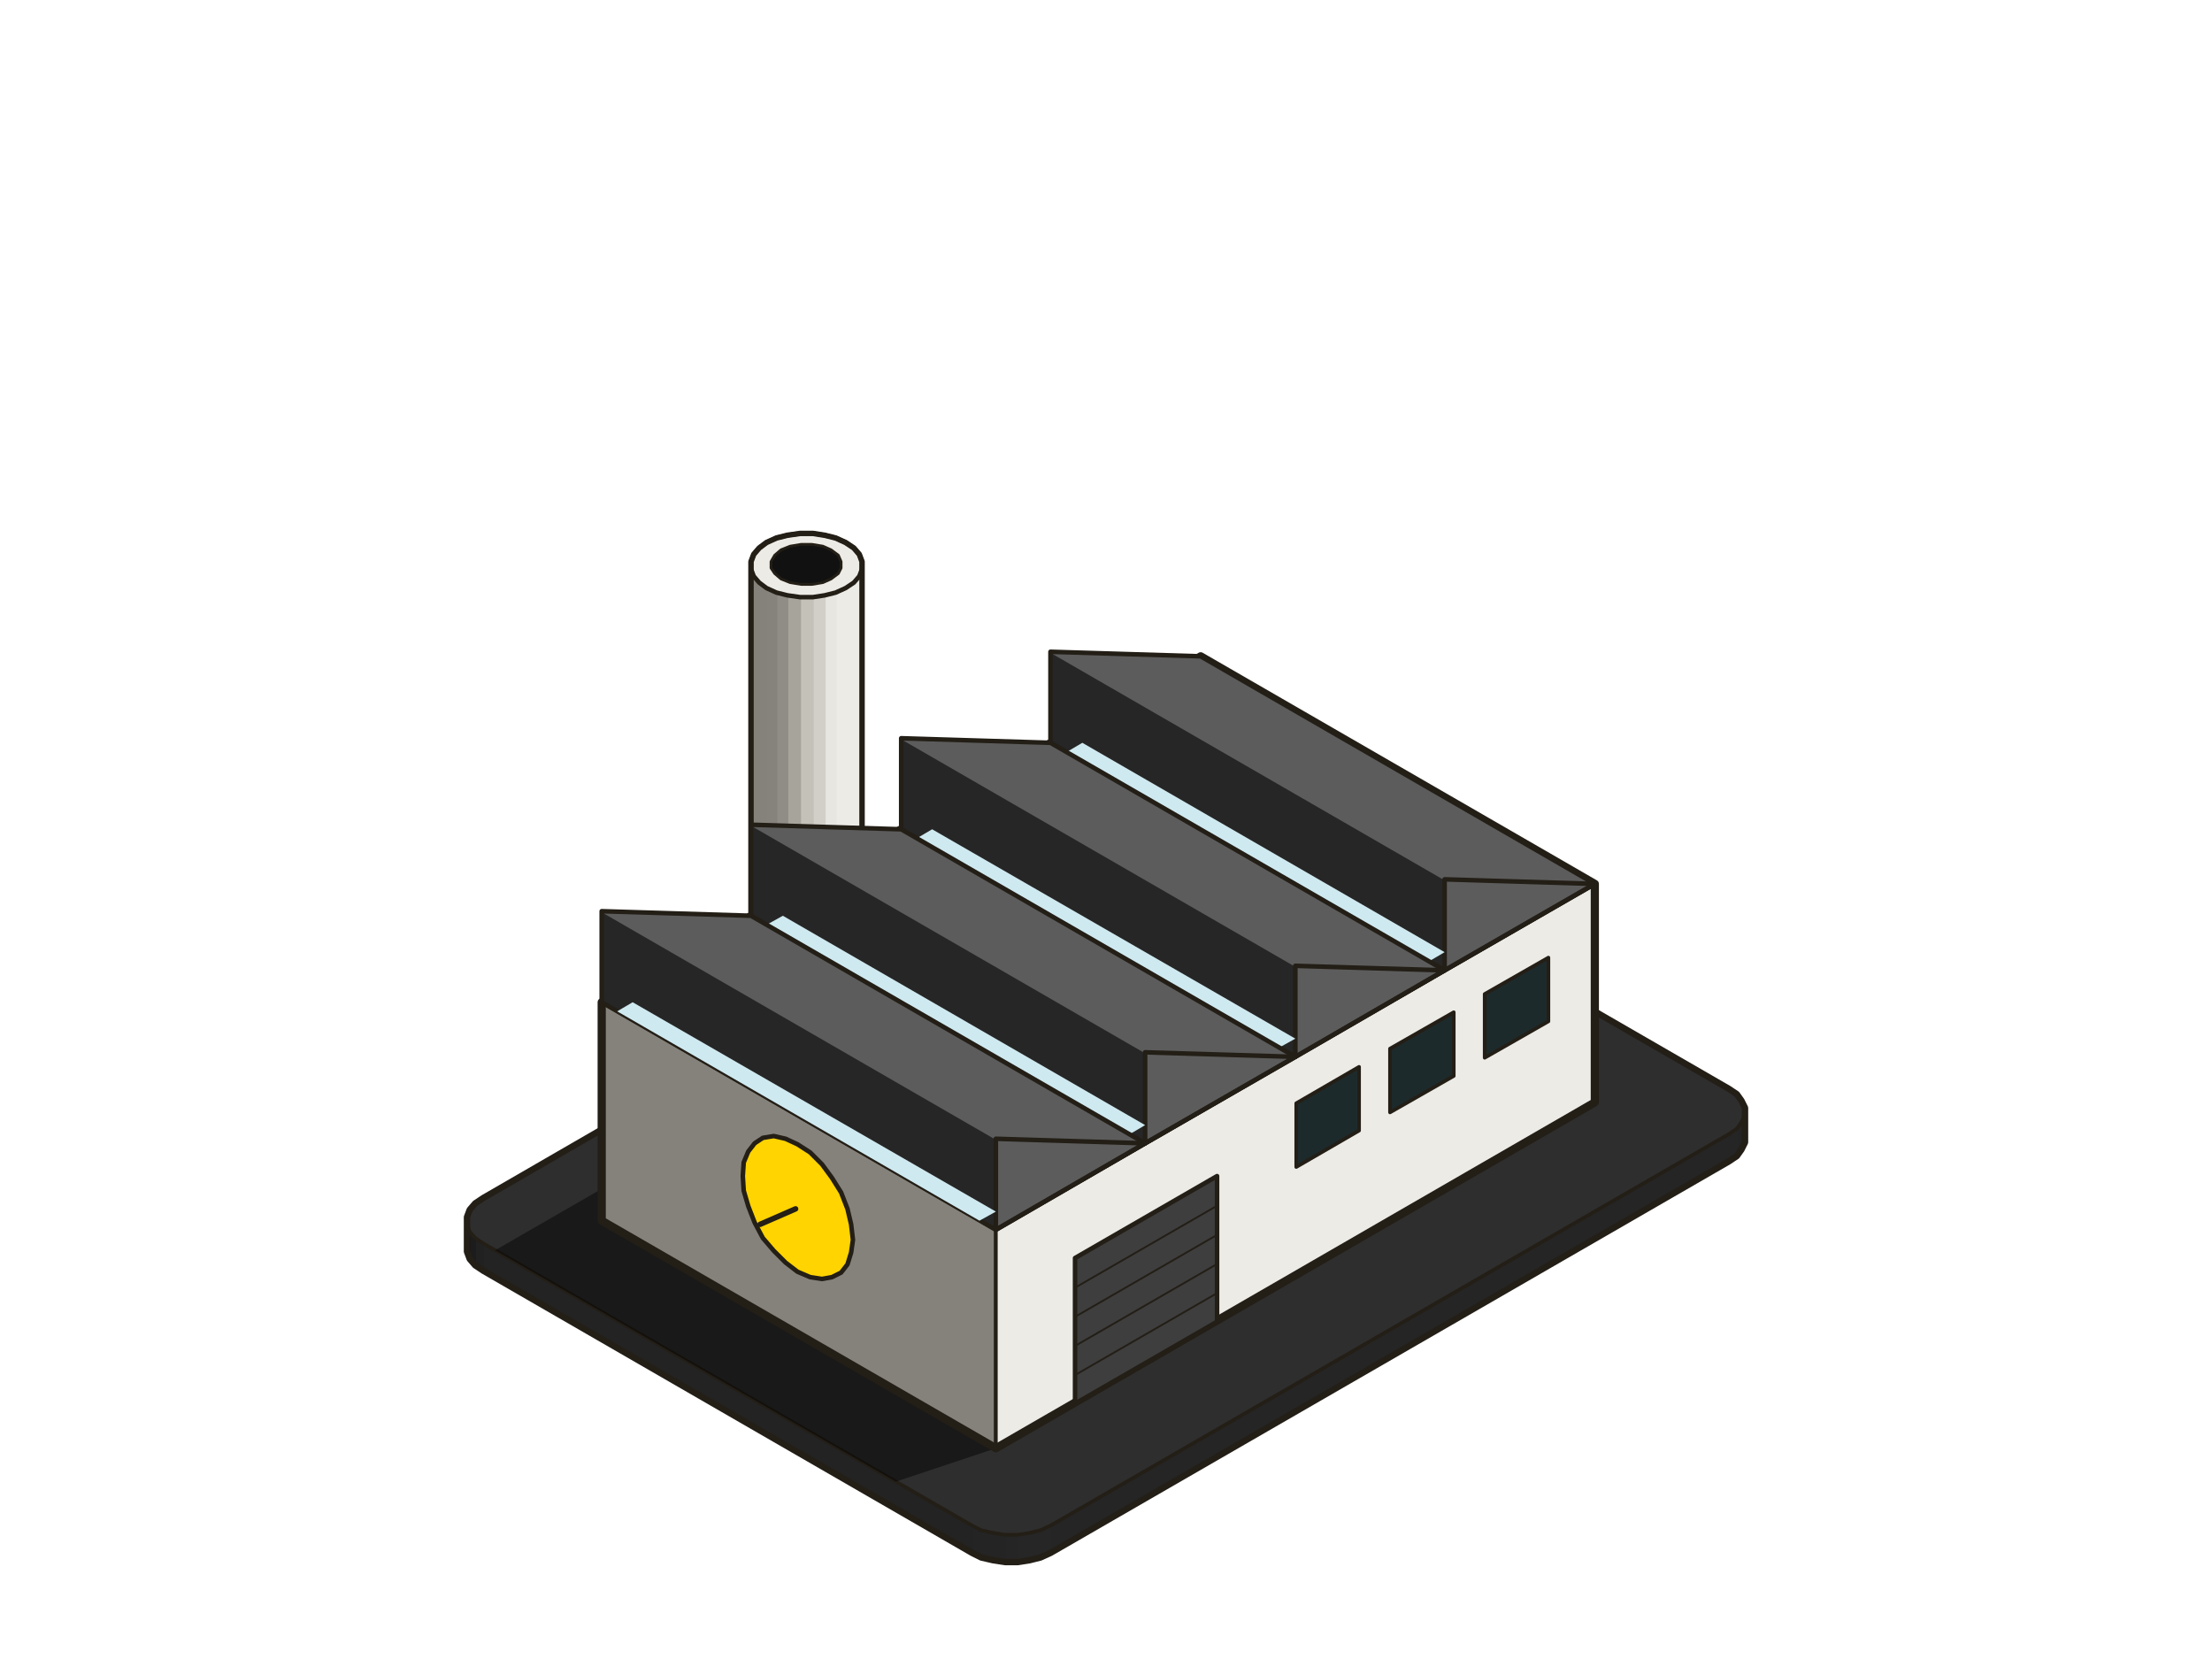
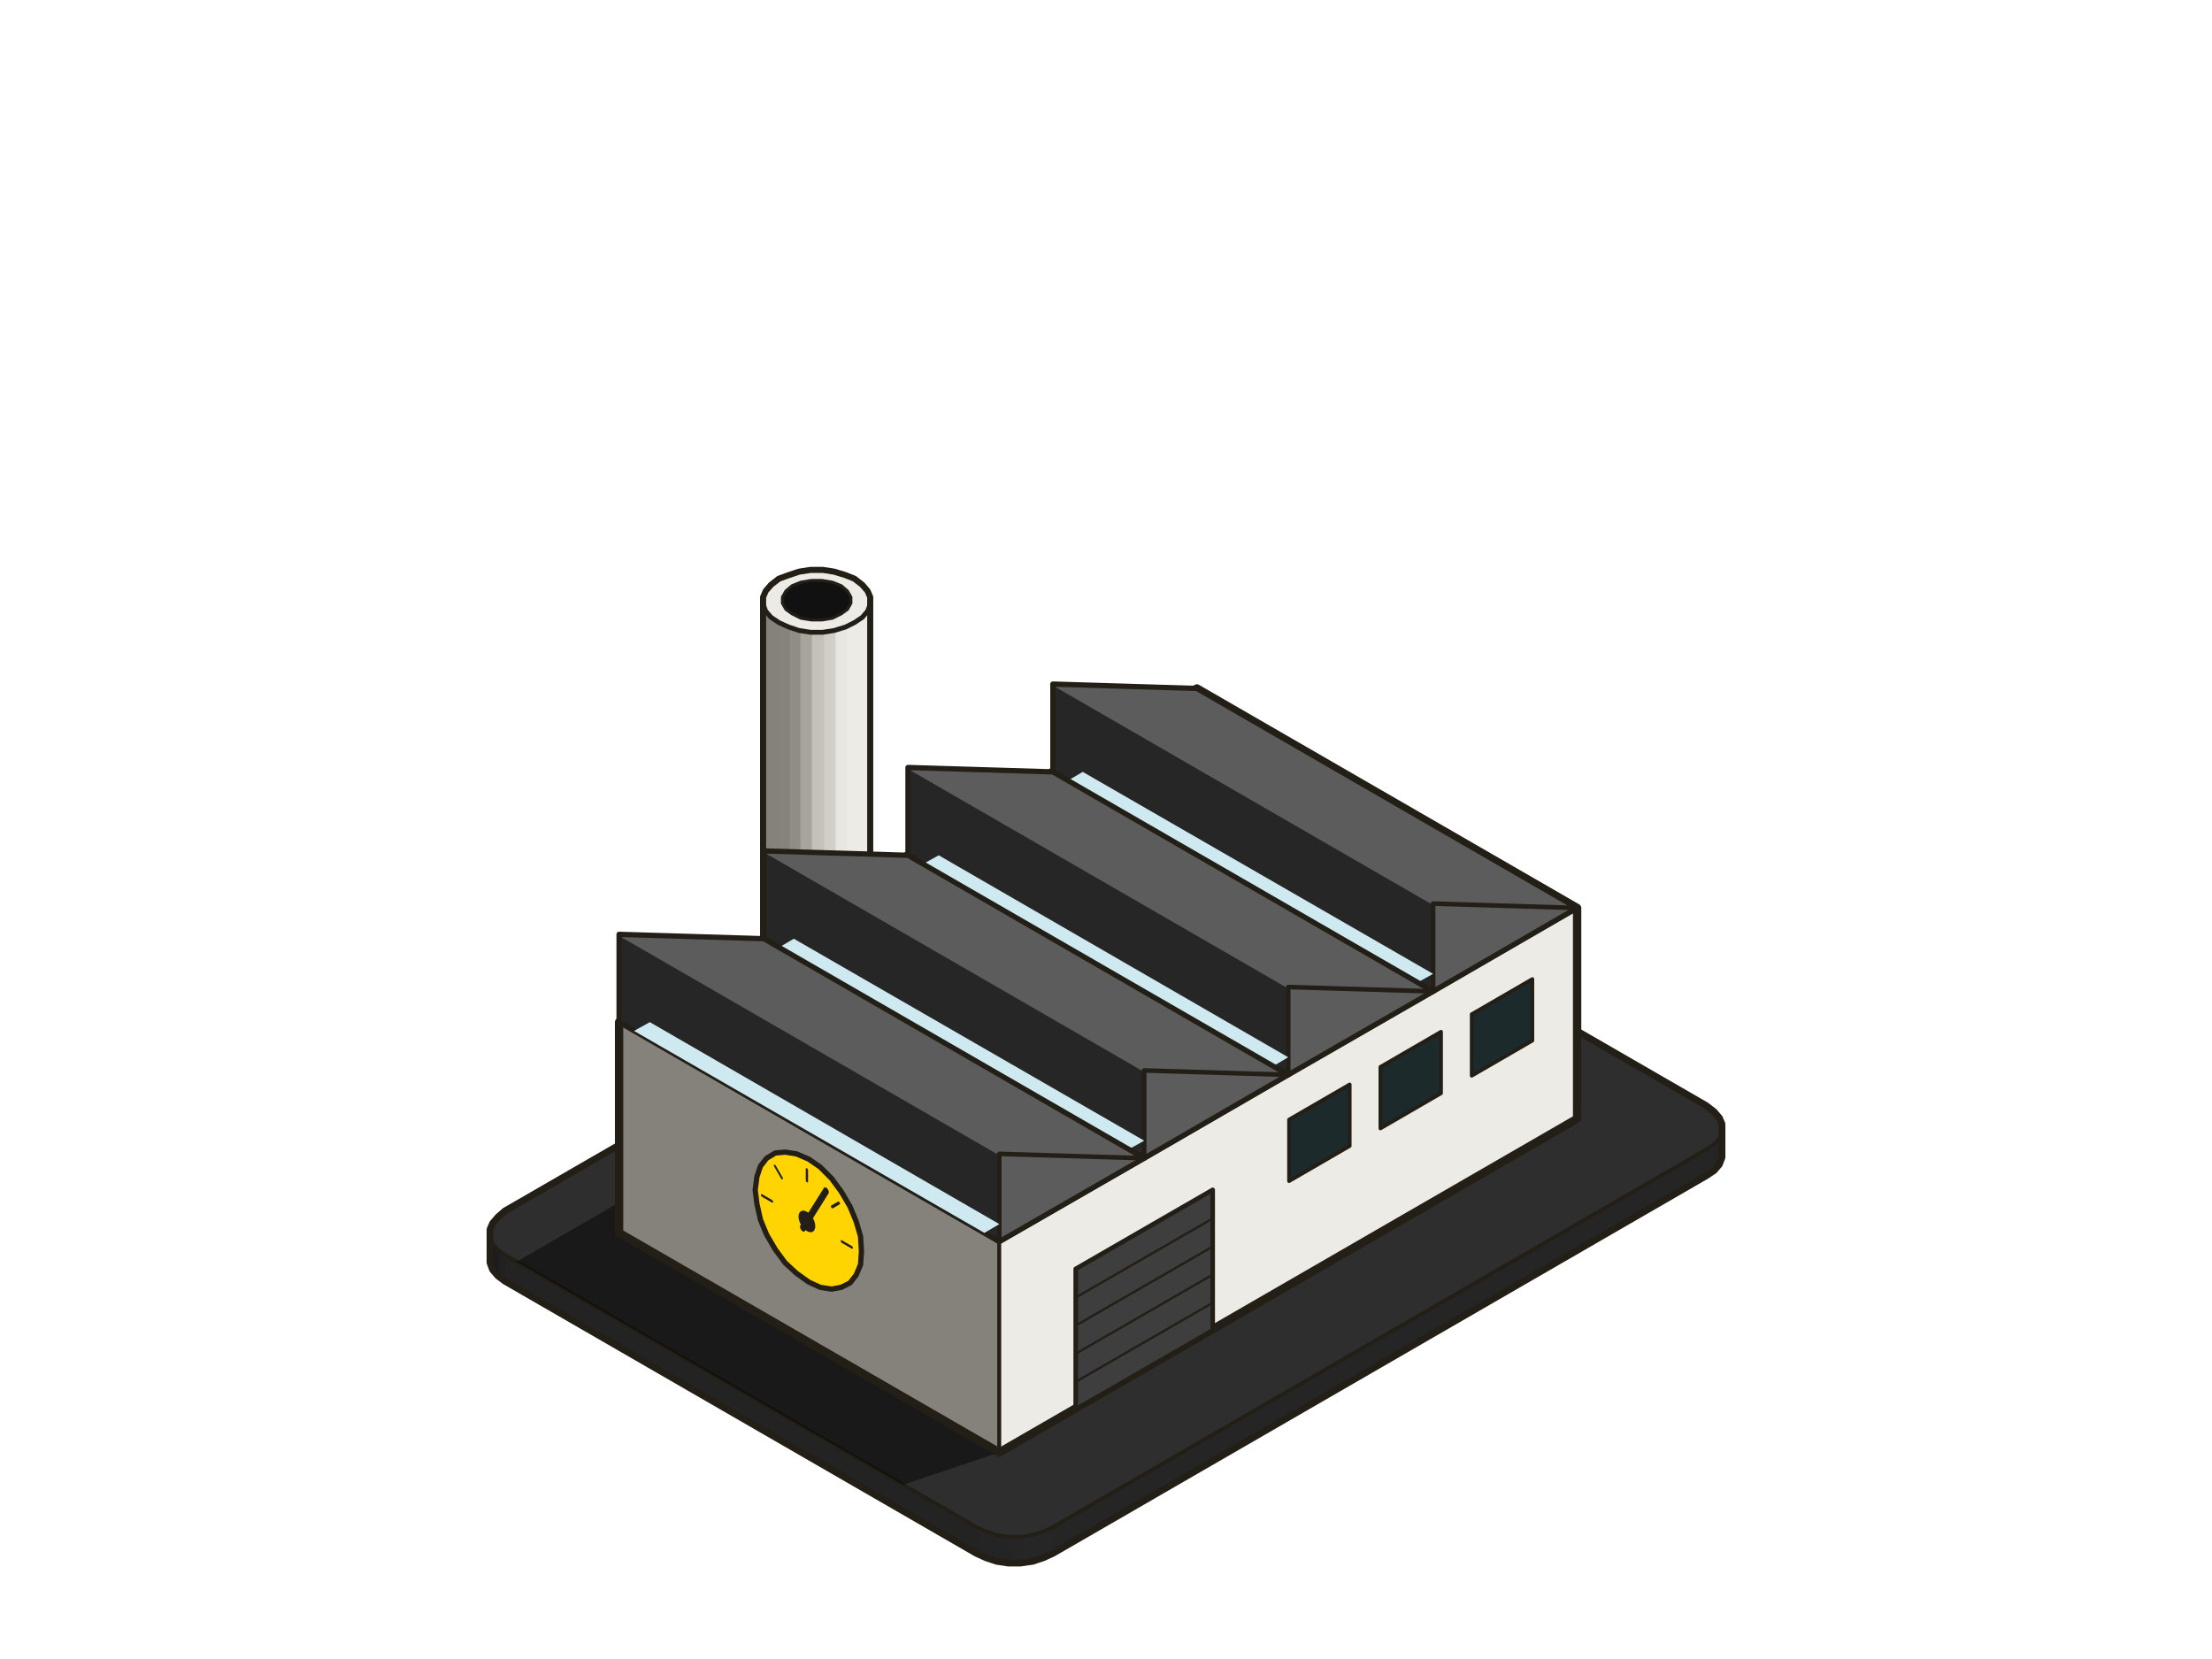
- <svg xmlns="http://www.w3.org/2000/svg" viewBox="0 0 243.0 182.2">
-   <path d="M191.7 125.5L191.3 126.3L191.3 123.3L191.7 122.5Z" fill="#242424" stroke="#242424" stroke-width="0.2" stroke-linejoin="round" />
-   <path d="M191.3 126.3L190.8 127.0L190.8 124.0L191.3 123.3Z" fill="#242424" stroke="#242424" stroke-width="0.2" stroke-linejoin="round" />
-   <path d="M190.8 127.0L189.9 127.6L189.9 124.6L190.8 124.0Z" fill="#252525" stroke="#252525" stroke-width="0.2" stroke-linejoin="round" />
-   <path d="M189.9 127.6L115.4 170.6L115.4 167.6L189.9 124.6Z" fill="#252525" stroke="#252525" stroke-width="0.2" stroke-linejoin="round" />
-   <path d="M115.4 170.6L114.3 171.1L114.3 168.1L115.4 167.6Z" fill="#262626" stroke="#262626" stroke-width="0.2" stroke-linejoin="round" />
-   <path d="M114.3 171.1L113.1 171.4L113.1 168.4L114.3 168.1Z" fill="#262626" stroke="#262626" stroke-width="0.2" stroke-linejoin="round" />
-   <path d="M113.1 171.4L111.8 171.6L111.8 168.6L113.1 168.4Z" fill="#262626" stroke="#262626" stroke-width="0.2" stroke-linejoin="round" />
-   <path d="M111.8 171.6L110.4 171.6L110.4 168.6L111.8 168.6Z" fill="#252525" stroke="#252525" stroke-width="0.2" stroke-linejoin="round" />
-   <path d="M110.4 171.6L109.1 171.4L109.1 168.4L110.4 168.6Z" fill="#242424" stroke="#242424" stroke-width="0.2" stroke-linejoin="round" />
-   <path d="M109.1 171.4L107.8 171.1L107.8 168.1L109.1 168.4Z" fill="#242424" stroke="#242424" stroke-width="0.2" stroke-linejoin="round" />
-   <path d="M107.8 171.1L106.8 170.6L106.8 167.6L107.8 168.1Z" fill="#242424" stroke="#242424" stroke-width="0.2" stroke-linejoin="round" />
-   <path d="M106.8 170.6L53.1 139.6L53.1 136.6L106.8 167.6Z" fill="#232323" stroke="#232323" stroke-width="0.2" stroke-linejoin="round" />
-   <path d="M53.1 139.6L52.2 139.0L52.2 136.0L53.1 136.6Z" fill="#212121" stroke="#212121" stroke-width="0.2" stroke-linejoin="round" />
-   <path d="M52.2 139.0L51.6 138.3L51.6 135.3L52.2 136.0Z" fill="#1c1c1c" stroke="#1c1c1c" stroke-width="0.2" stroke-linejoin="round" />
-   <path d="M51.6 138.3L51.3 137.5L51.3 134.5L51.6 135.3Z" fill="#191919" stroke="#191919" stroke-width="0.2" stroke-linejoin="round" />
-   <path d="M189.9 119.6L190.8 120.2L191.3 120.9L191.7 121.7L191.7 122.5L191.3 123.3L190.8 124.0L189.9 124.6L115.4 167.6L114.3 168.1L113.1 168.4L111.8 168.6L110.4 168.6L109.1 168.4L107.8 168.1L106.8 167.6L53.1 136.6L52.2 136.0L51.6 135.3L51.3 134.5L51.3 133.7L51.6 132.9L52.2 132.2L53.1 131.6L127.5 88.6L128.6 88.1L129.9 87.8L131.2 87.6L132.6 87.6L133.9 87.8L135.1 88.1L136.2 88.6Z" fill="#2e2e2e" />
-   <path d="M189.9 119.6L190.8 120.2L191.3 120.9L191.7 121.7L191.7 122.5L191.3 123.3L190.8 124.0L189.9 124.6L115.4 167.6L114.3 168.1L113.1 168.4L111.8 168.6L110.4 168.6L109.1 168.4L107.8 168.1L106.8 167.6L53.1 136.6L52.2 136.0L51.6 135.3L51.3 134.5L51.3 133.7L51.6 132.9L52.2 132.2L53.1 131.6L127.5 88.6L128.6 88.1L129.9 87.8L131.2 87.6L132.6 87.6L133.9 87.8L135.1 88.1L136.2 88.6Z" fill="none" stroke="#231e16" stroke-width="0.4" stroke-linejoin="round" stroke-linecap="round" />
-   <path d="M51.3 133.7L51.6 132.9L52.2 132.2L53.1 131.6L127.5 88.6L128.6 88.1L129.9 87.8L131.2 87.6L132.6 87.6L133.9 87.8L135.1 88.1L136.2 88.6L189.9 119.6L190.8 120.2L191.3 120.9L191.7 121.7L191.7 125.5L191.3 126.3L190.8 127.0L189.9 127.6L115.4 170.6L114.3 171.1L113.1 171.4L111.8 171.6L110.4 171.6L109.1 171.4L107.8 171.1L106.8 170.6L53.1 139.6L52.2 139.0L51.6 138.3L51.3 137.5Z" fill="none" stroke="#231e16" stroke-width="0.7" stroke-linejoin="round" stroke-linecap="round" />
+ <svg xmlns="http://www.w3.org/2000/svg" viewBox="0 0 251.9 188.9">
+   <path d="M196.1 131.8L195.8 132.6L195.8 129.6L196.1 128.8Z" fill="#242424" stroke="#242424" stroke-width="0.30" stroke-linejoin="round" />
+   <path d="M195.8 132.6L195.2 133.3L195.2 130.3L195.8 129.6Z" fill="#242424" stroke="#242424" stroke-width="0.30" stroke-linejoin="round" />
+   <path d="M195.2 133.3L194.3 133.9L194.3 130.9L195.2 130.3Z" fill="#252525" stroke="#252525" stroke-width="0.30" stroke-linejoin="round" />
+   <path d="M194.3 133.9L119.9 176.9L119.9 173.9L194.3 130.9Z" fill="#252525" stroke="#252525" stroke-width="0.30" stroke-linejoin="round" />
+   <path d="M119.9 176.9L118.8 177.4L118.8 174.4L119.9 173.9Z" fill="#262626" stroke="#262626" stroke-width="0.30" stroke-linejoin="round" />
+   <path d="M118.8 177.4L117.6 177.8L117.6 174.8L118.8 174.4Z" fill="#262626" stroke="#262626" stroke-width="0.30" stroke-linejoin="round" />
+   <path d="M117.6 177.8L116.2 178.0L116.2 175.0L117.6 174.8Z" fill="#262626" stroke="#262626" stroke-width="0.30" stroke-linejoin="round" />
+   <path d="M116.2 178.0L114.8 178.0L114.8 175.0L116.2 175.0Z" fill="#252525" stroke="#252525" stroke-width="0.30" stroke-linejoin="round" />
+   <path d="M114.8 178.0L113.5 177.8L113.5 174.8L114.8 175.0Z" fill="#242424" stroke="#242424" stroke-width="0.30" stroke-linejoin="round" />
+   <path d="M113.5 177.8L112.3 177.4L112.3 174.4L113.5 174.8Z" fill="#242424" stroke="#242424" stroke-width="0.30" stroke-linejoin="round" />
+   <path d="M112.3 177.4L111.2 176.9L111.2 173.9L112.3 174.4Z" fill="#242424" stroke="#242424" stroke-width="0.30" stroke-linejoin="round" />
+   <path d="M111.2 176.9L57.5 145.9L57.5 142.9L111.2 173.9Z" fill="#232323" stroke="#232323" stroke-width="0.30" stroke-linejoin="round" />
+   <path d="M57.5 145.9L56.7 145.3L56.7 142.3L57.5 142.9Z" fill="#212121" stroke="#212121" stroke-width="0.30" stroke-linejoin="round" />
+   <path d="M56.7 145.3L56.1 144.6L56.1 141.6L56.7 142.3Z" fill="#1c1c1c" stroke="#1c1c1c" stroke-width="0.30" stroke-linejoin="round" />
+   <path d="M56.1 144.6L55.8 143.8L55.8 140.8L56.1 141.6Z" fill="#191919" stroke="#191919" stroke-width="0.30" stroke-linejoin="round" />
+   <path d="M194.3 125.9L195.2 126.6L195.8 127.3L196.1 128.0L196.1 128.8L195.8 129.6L195.2 130.3L194.3 130.9L119.9 173.9L118.8 174.4L117.6 174.8L116.2 175.0L114.8 175.0L113.5 174.8L112.3 174.4L111.2 173.9L57.5 142.9L56.7 142.3L56.1 141.6L55.8 140.8L55.8 140.0L56.1 139.3L56.7 138.6L57.5 137.9L132.0 94.9L133.1 94.5L134.3 94.1L135.6 93.9L137.0 93.9L138.3 94.1L139.6 94.5L140.6 94.9Z" fill="#2e2e2e" />
+   <path d="M194.3 125.9L195.2 126.6L195.8 127.3L196.1 128.0L196.1 128.8L195.8 129.6L195.2 130.3L194.3 130.9L119.9 173.9L118.8 174.4L117.6 174.8L116.2 175.0L114.8 175.0L113.5 174.8L112.3 174.4L111.2 173.9L57.5 142.9L56.7 142.3L56.1 141.6L55.8 140.8L55.8 140.0L56.1 139.3L56.7 138.6L57.5 137.9L132.0 94.9L133.1 94.5L134.3 94.1L135.6 93.9L137.0 93.9L138.3 94.1L139.6 94.5L140.6 94.9Z" fill="none" stroke="#231e16" stroke-width="0.43" stroke-linejoin="round" stroke-linecap="round" />
+   <path d="M55.8 140.0L56.1 139.3L56.7 138.6L57.5 137.9L132.0 94.9L133.1 94.5L134.3 94.1L135.6 93.9L137.0 93.9L138.3 94.1L139.6 94.5L140.6 94.9L194.3 125.9L195.2 126.6L195.8 127.3L196.1 128.0L196.1 131.8L195.8 132.6L195.2 133.3L194.3 133.9L119.9 176.9L118.8 177.4L117.6 177.8L116.2 178.0L114.8 178.0L113.5 177.8L112.3 177.4L111.2 176.9L57.5 145.9L56.7 145.3L56.1 144.6L55.8 143.8Z" fill="none" stroke="#231e16" stroke-width="0.77" stroke-linejoin="round" stroke-linecap="round" />
  <clipPath id="growth1">
-     <path d="M189.9 119.6L190.8 120.2L191.3 120.9L191.7 121.7L191.7 122.5L191.3 123.3L190.8 124.0L189.9 124.6L115.4 167.6L114.3 168.1L113.1 168.4L111.8 168.6L110.4 168.6L109.1 168.4L107.8 168.1L106.8 167.6L53.1 136.6L52.2 136.0L51.6 135.3L51.3 134.5L51.3 133.7L51.6 132.9L52.2 132.2L53.1 131.6L127.5 88.6L128.6 88.1L129.9 87.8L131.2 87.6L132.6 87.6L133.9 87.8L135.1 88.1L136.2 88.6Z" />
+     <path d="M194.3 125.9L195.2 126.6L195.8 127.3L196.1 128.0L196.1 128.8L195.8 129.6L195.2 130.3L194.3 130.9L119.9 173.9L118.8 174.4L117.6 174.8L116.2 175.0L114.8 175.0L113.5 174.8L112.3 174.4L111.2 173.9L57.5 142.9L56.7 142.3L56.1 141.6L55.8 140.8L55.8 140.0L56.1 139.3L56.7 138.6L57.5 137.9L132.0 94.9L133.1 94.5L134.3 94.1L135.6 93.9L137.0 93.9L138.3 94.1L139.6 94.5L140.6 94.9Z" />
  </clipPath>
  <g clip-path="url(#growth1)">
-     <path d="M46.5 143.2L51.7 138.9L117.6 100.9L131.9 96.1L175.2 121.1L109.4 159.1L95.0 163.9L55.2 148.2Z" fill="#000000" fill-opacity=".45" />
+     <path d="M50.9 149.6L56.2 145.2L122.0 107.2L136.3 102.4L179.6 127.4L113.8 165.4L99.5 170.2L59.6 154.6Z" fill="#000000" fill-opacity=".45" />
  </g>
-   <path d="M92.9 114.6L91.8 115.1L91.8 65.1L92.9 64.6Z" fill="#ecebe6" stroke="#ecebe6" stroke-width="0.2" stroke-linejoin="round" />
-   <path d="M91.8 115.1L90.6 115.4L90.6 65.4L91.8 65.1Z" fill="#e7e6e1" stroke="#e7e6e1" stroke-width="0.2" stroke-linejoin="round" />
-   <path d="M90.6 115.4L89.3 115.6L89.3 65.6L90.6 65.4Z" fill="#d1cfc8" stroke="#d1cfc8" stroke-width="0.2" stroke-linejoin="round" />
-   <path d="M89.3 115.6L87.9 115.6L87.9 65.6L89.3 65.6Z" fill="#c4c1b9" stroke="#c4c1b9" stroke-width="0.2" stroke-linejoin="round" />
-   <path d="M87.9 115.6L86.5 115.4L86.5 65.4L87.9 65.6Z" fill="#a7a49c" stroke="#a7a49c" stroke-width="0.2" stroke-linejoin="round" />
-   <path d="M86.5 115.4L85.3 115.1L85.3 65.1L86.5 65.4Z" fill="#908d86" stroke="#908d86" stroke-width="0.2" stroke-linejoin="round" />
-   <path d="M85.3 115.1L84.2 114.6L84.2 64.6L85.3 65.1Z" fill="#86837c" stroke="#86837c" stroke-width="0.2" stroke-linejoin="round" />
-   <path d="M84.2 114.6L83.4 114.0L83.4 64.0L84.2 64.6Z" fill="#85827b" stroke="#85827b" stroke-width="0.2" stroke-linejoin="round" />
-   <path d="M83.4 114.0L82.8 113.3L82.8 63.3L83.4 64.0Z" fill="#85827b" stroke="#85827b" stroke-width="0.2" stroke-linejoin="round" />
-   <path d="M82.8 113.3L82.5 112.5L82.5 62.5L82.8 63.3Z" fill="#85827b" stroke="#85827b" stroke-width="0.2" stroke-linejoin="round" />
-   <path d="M94.7 112.5L94.4 113.3L94.4 63.3L94.7 62.5Z" fill="#ecebe6" stroke="#ecebe6" stroke-width="0.2" stroke-linejoin="round" />
-   <path d="M94.4 113.3L93.8 114.0L93.8 64.0L94.4 63.3Z" fill="#ecebe6" stroke="#ecebe6" stroke-width="0.2" stroke-linejoin="round" />
-   <path d="M93.8 114.0L92.9 114.6L92.9 64.6L93.8 64.0Z" fill="#ecebe6" stroke="#ecebe6" stroke-width="0.2" stroke-linejoin="round" />
-   <path d="M92.9 64.6L91.8 65.1L90.6 65.4L89.3 65.6L87.9 65.6L86.5 65.4L85.3 65.1L84.2 64.6L83.4 64.0L82.8 63.3L82.5 62.5L82.5 61.7L82.8 60.9L83.4 60.2L84.2 59.6L85.3 59.1L86.5 58.8L87.9 58.6L89.3 58.6L90.6 58.8L91.8 59.1L92.9 59.6L93.8 60.2L94.4 60.9L94.7 61.7L94.7 62.5L94.4 63.3L93.8 64.0Z" fill="#ecebe6" />
-   <path d="M82.5 61.7L82.8 60.9L83.4 60.2L84.2 59.6L85.3 59.1L86.5 58.8L87.9 58.6L89.3 58.6L90.6 58.8L91.8 59.1L92.9 59.6L93.8 60.2L94.4 60.9L94.7 61.7L94.7 111.7L94.7 112.5L94.4 113.3L93.8 114.0L92.9 114.6L91.8 115.1L90.6 115.4L89.3 115.6L87.9 115.6L86.5 115.4L85.3 115.1L84.2 114.6L83.4 114.0L82.8 113.3L82.5 112.5Z" fill="none" stroke="#231e16" stroke-width="0.6" stroke-linejoin="round" stroke-linecap="round" />
-   <path d="M92.9 64.6L91.8 65.1L90.6 65.4L89.3 65.6L87.9 65.6L86.5 65.4L85.3 65.1L84.2 64.6L83.4 64.0L82.8 63.3L82.5 62.5L82.5 61.7L82.8 60.9L83.4 60.2L84.2 59.6L85.3 59.1L86.5 58.8L87.9 58.6L89.3 58.6L90.6 58.8L91.8 59.1L92.9 59.6L93.8 60.2L94.4 60.9L94.7 61.7L94.7 62.5L94.4 63.3L93.8 64.0Z" fill="none" stroke="#231e16" stroke-width="0.5" stroke-linejoin="round" stroke-linecap="round" />
-   <path d="M91.3 63.6L90.4 64.0L89.2 64.2L88.0 64.2L86.8 64.0L85.8 63.6L85.1 63.0L84.7 62.4L84.7 61.7L85.1 61.0L85.8 60.4L86.8 60.0L88.0 59.8L89.2 59.8L90.4 60.0L91.3 60.4L92.1 61.0L92.4 61.7L92.4 62.4L92.1 63.0Z" fill="#111" />
-   <path d="M91.3 63.6L90.4 64.0L89.2 64.2L88.0 64.2L86.8 64.0L85.8 63.6L85.1 63.0L84.7 62.4L84.7 61.7L85.1 61.0L85.8 60.4L86.8 60.0L88.0 59.8L89.2 59.8L90.4 60.0L91.3 60.4L92.1 61.0L92.4 61.7L92.4 62.4L92.1 63.0Z" fill="none" stroke="#231e16" stroke-width="0.3" stroke-linejoin="round" stroke-linecap="round" />
-   <path d="M66.1 134.1L109.4 159.1L109.4 135.1L66.1 110.1Z" fill="#85827b" />
-   <path d="M66.1 134.1L109.4 159.1L109.4 135.1L66.1 110.1Z" fill="none" stroke="#231e16" stroke-width="0.4" stroke-linejoin="round" stroke-linecap="round" />
-   <path d="M175.2 121.1L109.4 159.1L109.4 135.1L175.2 97.1Z" fill="#ecebe6" />
-   <path d="M175.2 121.1L109.4 159.1L109.4 135.1L175.2 97.1Z" fill="none" stroke="#231e16" stroke-width="0.4" stroke-linejoin="round" stroke-linecap="round" />
-   <path d="M131.9 72.1L175.2 97.1L109.4 135.1L66.1 110.1Z" fill="#ecebe6" />
-   <path d="M131.9 72.1L175.2 97.1L109.4 135.1L66.1 110.1Z" fill="none" stroke="#231e16" stroke-width="0.4" stroke-linejoin="round" stroke-linecap="round" />
-   <path d="M66.1 110.1L131.9 72.1L175.2 97.1L175.2 121.1L109.4 159.1L66.1 134.1Z" fill="none" stroke="#231e16" stroke-width="0.9" stroke-linejoin="round" stroke-linecap="round" />
-   <path d="M115.4 81.6L115.4 71.6L158.7 96.6L158.7 106.6Z" fill="#262626" stroke="#262626" stroke-width="0.2" stroke-linejoin="round" />
-   <path d="M115.4 71.6L131.9 72.1L175.2 97.1L158.7 96.6Z" fill="#5c5c5c" stroke="#5c5c5c" stroke-width="0.2" stroke-linejoin="round" />
-   <path d="M175.2 97.1L158.7 106.6L158.7 96.6Z" fill="#5c5c5c" />
-   <path d="M175.2 97.1L158.7 106.6L158.7 96.6Z" fill="none" stroke="#231e16" stroke-width="0.5" stroke-linejoin="round" stroke-linecap="round" />
-   <path d="M115.4 71.6L131.9 72.1L175.2 97.1L158.7 106.6L115.4 81.6Z" fill="none" stroke="#231e16" stroke-width="0.5" stroke-linejoin="round" stroke-linecap="round" />
-   <path d="M118.9 81.6L158.7 104.6L157.0 105.6L117.2 82.6Z" fill="#cfe9f0" />
-   <path d="M99.0 91.1L99.0 81.1L142.3 106.1L142.3 116.1Z" fill="#262626" stroke="#262626" stroke-width="0.2" stroke-linejoin="round" />
-   <path d="M99.0 81.1L115.4 81.6L158.7 106.6L142.3 106.1Z" fill="#5c5c5c" stroke="#5c5c5c" stroke-width="0.2" stroke-linejoin="round" />
-   <path d="M158.7 106.6L142.3 116.1L142.3 106.1Z" fill="#5c5c5c" />
-   <path d="M158.7 106.6L142.3 116.1L142.3 106.1Z" fill="none" stroke="#231e16" stroke-width="0.5" stroke-linejoin="round" stroke-linecap="round" />
-   <path d="M99.0 81.1L115.4 81.6L158.7 106.6L142.3 116.1L99.0 91.1Z" fill="none" stroke="#231e16" stroke-width="0.5" stroke-linejoin="round" stroke-linecap="round" />
-   <path d="M102.4 91.1L142.3 114.1L140.5 115.1L100.7 92.1Z" fill="#cfe9f0" />
-   <path d="M82.5 100.6L82.5 90.6L125.8 115.6L125.8 125.6Z" fill="#262626" stroke="#262626" stroke-width="0.2" stroke-linejoin="round" />
-   <path d="M82.5 90.6L99.0 91.1L142.3 116.1L125.8 115.6Z" fill="#5c5c5c" stroke="#5c5c5c" stroke-width="0.2" stroke-linejoin="round" />
-   <path d="M142.3 116.1L125.8 125.6L125.8 115.6Z" fill="#5c5c5c" />
-   <path d="M142.3 116.1L125.8 125.6L125.8 115.6Z" fill="none" stroke="#231e16" stroke-width="0.5" stroke-linejoin="round" stroke-linecap="round" />
-   <path d="M82.5 90.6L99.0 91.1L142.3 116.1L125.8 125.6L82.5 100.6Z" fill="none" stroke="#231e16" stroke-width="0.5" stroke-linejoin="round" stroke-linecap="round" />
-   <path d="M86.0 100.6L125.8 123.6L124.1 124.6L84.2 101.6Z" fill="#cfe9f0" />
-   <path d="M66.1 110.1L66.1 100.1L109.4 125.1L109.4 135.1Z" fill="#262626" stroke="#262626" stroke-width="0.2" stroke-linejoin="round" />
-   <path d="M66.1 100.1L82.5 100.6L125.8 125.6L109.4 125.1Z" fill="#5c5c5c" stroke="#5c5c5c" stroke-width="0.2" stroke-linejoin="round" />
-   <path d="M125.8 125.6L109.4 135.1L109.4 125.1Z" fill="#5c5c5c" />
-   <path d="M125.8 125.6L109.4 135.1L109.4 125.1Z" fill="none" stroke="#231e16" stroke-width="0.5" stroke-linejoin="round" stroke-linecap="round" />
-   <path d="M66.1 100.1L82.5 100.6L125.8 125.6L109.4 135.1L66.1 110.1Z" fill="none" stroke="#231e16" stroke-width="0.5" stroke-linejoin="round" stroke-linecap="round" />
-   <path d="M69.5 110.1L109.4 133.1L107.6 134.1L67.8 111.1Z" fill="#cfe9f0" />
-   <path d="M170.1 112.2L163.1 116.2L163.1 109.2L170.1 105.2Z" fill="#1d2a2c" />
-   <path d="M170.1 112.2L163.1 116.2L163.1 109.2L170.1 105.2Z" fill="none" stroke="#231e16" stroke-width="0.4" stroke-linejoin="round" stroke-linecap="round" />
-   <path d="M159.7 118.2L152.7 122.2L152.7 115.2L159.7 111.2Z" fill="#1d2a2c" />
-   <path d="M159.7 118.2L152.7 122.2L152.7 115.2L159.7 111.2Z" fill="none" stroke="#231e16" stroke-width="0.4" stroke-linejoin="round" stroke-linecap="round" />
-   <path d="M149.3 124.2L142.4 128.2L142.4 121.2L149.3 117.2Z" fill="#1d2a2c" />
-   <path d="M149.3 124.2L142.4 128.2L142.4 121.2L149.3 117.2Z" fill="none" stroke="#231e16" stroke-width="0.4" stroke-linejoin="round" stroke-linecap="round" />
-   <path d="M133.7 145.2L118.1 154.2L118.1 138.2L133.7 129.2Z" fill="#3e3e3e" />
-   <path d="M133.7 145.2L118.1 154.2L118.1 138.2L133.7 129.2Z" fill="none" stroke="#231e16" stroke-width="0.5" stroke-linejoin="round" stroke-linecap="round" />
-   <path d="M133.8 142.0L118.2 151.0" fill="none" stroke="#231e16" stroke-width="0.2" stroke-linecap="round" stroke-linejoin="round" />
-   <path d="M133.8 138.8L118.2 147.8" fill="none" stroke="#231e16" stroke-width="0.2" stroke-linecap="round" stroke-linejoin="round" />
-   <path d="M133.8 135.6L118.2 144.6" fill="none" stroke="#231e16" stroke-width="0.2" stroke-linecap="round" stroke-linejoin="round" />
-   <path d="M133.8 132.4L118.2 141.4" fill="none" stroke="#231e16" stroke-width="0.2" stroke-linecap="round" stroke-linejoin="round" />
-   <path d="M93.7 136.2L93.5 134.5L93.1 132.8L92.4 131.0L91.4 129.4L90.3 127.9L89.0 126.6L87.6 125.7L86.3 125.1L85.0 124.8L83.8 125.0L82.9 125.6L82.2 126.5L81.7 127.7L81.6 129.2L81.7 130.8L82.2 132.5L82.9 134.3L83.8 136.0L85.0 137.4L86.3 138.7L87.6 139.7L89.0 140.3L90.3 140.5L91.4 140.3L92.4 139.8L93.1 138.9L93.5 137.6Z" fill="#FFD400" />
-   <path d="M93.7 136.2L93.5 134.5L93.1 132.8L92.4 131.0L91.4 129.4L90.3 127.9L89.0 126.6L87.6 125.7L86.3 125.1L85.0 124.8L83.8 125.0L82.9 125.6L82.2 126.5L81.7 127.7L81.6 129.2L81.7 130.8L82.2 132.5L82.9 134.3L83.8 136.0L85.0 137.4L86.3 138.7L87.6 139.7L89.0 140.3L90.3 140.5L91.4 140.3L92.4 139.8L93.1 138.9L93.5 137.6Z" fill="none" stroke="#231e16" stroke-width="0.5" stroke-linejoin="round" stroke-linecap="round" />
-   <path d="M87.4 132.8L83.5 134.5" fill="none" stroke="#231e16" stroke-width="0.6" stroke-linecap="round" stroke-linejoin="round" />
+   <path d="M97.3 120.9L96.3 121.4L96.3 71.4L97.3 70.9Z" fill="#ecebe6" stroke="#ecebe6" stroke-width="0.30" stroke-linejoin="round" />
+   <path d="M96.3 121.4L95.0 121.8L95.0 71.8L96.3 71.4Z" fill="#e7e6e1" stroke="#e7e6e1" stroke-width="0.30" stroke-linejoin="round" />
+   <path d="M95.0 121.8L93.7 122.0L93.7 72.0L95.0 71.8Z" fill="#d1cfc8" stroke="#d1cfc8" stroke-width="0.30" stroke-linejoin="round" />
+   <path d="M93.7 122.0L92.3 122.0L92.3 72.0L93.7 72.0Z" fill="#c4c1b9" stroke="#c4c1b9" stroke-width="0.30" stroke-linejoin="round" />
+   <path d="M92.3 122.0L91.0 121.8L91.0 71.8L92.3 72.0Z" fill="#a7a49c" stroke="#a7a49c" stroke-width="0.30" stroke-linejoin="round" />
+   <path d="M91.0 121.8L89.8 121.4L89.8 71.4L91.0 71.8Z" fill="#908d86" stroke="#908d86" stroke-width="0.30" stroke-linejoin="round" />
+   <path d="M89.8 121.4L88.7 120.9L88.7 70.9L89.8 71.4Z" fill="#86837c" stroke="#86837c" stroke-width="0.30" stroke-linejoin="round" />
+   <path d="M88.7 120.9L87.8 120.3L87.8 70.3L88.7 70.9Z" fill="#85827b" stroke="#85827b" stroke-width="0.30" stroke-linejoin="round" />
+   <path d="M87.8 120.3L87.2 119.6L87.2 69.6L87.8 70.3Z" fill="#85827b" stroke="#85827b" stroke-width="0.30" stroke-linejoin="round" />
+   <path d="M87.2 119.6L86.9 118.8L86.9 68.8L87.2 69.6Z" fill="#85827b" stroke="#85827b" stroke-width="0.30" stroke-linejoin="round" />
+   <path d="M99.1 118.8L98.8 119.6L98.8 69.6L99.1 68.8Z" fill="#ecebe6" stroke="#ecebe6" stroke-width="0.30" stroke-linejoin="round" />
+   <path d="M98.8 119.6L98.2 120.3L98.2 70.3L98.8 69.6Z" fill="#ecebe6" stroke="#ecebe6" stroke-width="0.30" stroke-linejoin="round" />
+   <path d="M98.2 120.3L97.3 120.9L97.3 70.9L98.2 70.3Z" fill="#ecebe6" stroke="#ecebe6" stroke-width="0.30" stroke-linejoin="round" />
+   <path d="M97.3 70.9L96.3 71.4L95.0 71.8L93.7 72.0L92.3 72.0L91.0 71.8L89.8 71.4L88.7 70.9L87.8 70.3L87.2 69.6L86.9 68.8L86.9 68.0L87.2 67.3L87.8 66.6L88.7 65.9L89.8 65.5L91.0 65.1L92.3 64.9L93.7 64.9L95.0 65.1L96.3 65.5L97.3 65.9L98.2 66.6L98.8 67.3L99.1 68.0L99.1 68.8L98.8 69.6L98.2 70.3Z" fill="#ecebe6" />
+   <path d="M86.9 68.0L87.2 67.3L87.8 66.6L88.7 65.9L89.8 65.5L91.0 65.1L92.3 64.9L93.7 64.9L95.0 65.1L96.3 65.5L97.3 65.9L98.2 66.6L98.8 67.3L99.1 68.0L99.1 118.0L99.1 118.8L98.8 119.6L98.2 120.3L97.3 120.9L96.3 121.4L95.0 121.8L93.7 122.0L92.3 122.0L91.0 121.8L89.8 121.4L88.7 120.9L87.8 120.3L87.2 119.6L86.9 118.8Z" fill="none" stroke="#231e16" stroke-width="0.69" stroke-linejoin="round" stroke-linecap="round" />
+   <path d="M97.3 70.9L96.3 71.4L95.0 71.8L93.7 72.0L92.3 72.0L91.0 71.8L89.8 71.4L88.7 70.9L87.8 70.3L87.2 69.6L86.9 68.8L86.9 68.0L87.2 67.3L87.8 66.6L88.7 65.9L89.8 65.5L91.0 65.1L92.3 64.9L93.7 64.9L95.0 65.1L96.3 65.5L97.3 65.9L98.2 66.6L98.8 67.3L99.1 68.0L99.1 68.8L98.8 69.6L98.2 70.3Z" fill="none" stroke="#231e16" stroke-width="0.55" stroke-linejoin="round" stroke-linecap="round" />
+   <path d="M95.8 69.9L94.8 70.4L93.6 70.6L92.4 70.6L91.2 70.4L90.2 69.9L89.5 69.4L89.1 68.7L89.1 68.0L89.5 67.3L90.2 66.7L91.2 66.3L92.4 66.1L93.6 66.1L94.8 66.3L95.8 66.7L96.5 67.3L96.9 68.0L96.9 68.7L96.5 69.4Z" fill="#111" />
+   <path d="M95.8 69.9L94.8 70.4L93.6 70.6L92.4 70.6L91.2 70.4L90.2 69.9L89.5 69.4L89.1 68.7L89.1 68.0L89.5 67.3L90.2 66.7L91.2 66.3L92.4 66.1L93.6 66.1L94.8 66.3L95.8 66.7L96.5 67.3L96.9 68.0L96.9 68.7L96.5 69.4Z" fill="none" stroke="#231e16" stroke-width="0.34" stroke-linejoin="round" stroke-linecap="round" />
+   <path d="M70.5 140.4L113.8 165.4L113.8 141.4L70.5 116.4Z" fill="#85827b" />
+   <path d="M70.5 140.4L113.8 165.4L113.8 141.4L70.5 116.4Z" fill="none" stroke="#231e16" stroke-width="0.43" stroke-linejoin="round" stroke-linecap="round" />
+   <path d="M179.6 127.4L113.8 165.4L113.8 141.4L179.6 103.4Z" fill="#ecebe6" />
+   <path d="M179.6 127.4L113.8 165.4L113.8 141.4L179.6 103.4Z" fill="none" stroke="#231e16" stroke-width="0.43" stroke-linejoin="round" stroke-linecap="round" />
+   <path d="M136.3 78.4L179.6 103.4L113.8 141.4L70.5 116.4Z" fill="#ecebe6" />
+   <path d="M136.3 78.4L179.6 103.4L113.8 141.4L70.5 116.4Z" fill="none" stroke="#231e16" stroke-width="0.43" stroke-linejoin="round" stroke-linecap="round" />
+   <path d="M70.5 116.4L136.3 78.4L179.6 103.4L179.6 127.4L113.8 165.4L70.5 140.4Z" fill="none" stroke="#231e16" stroke-width="0.95" stroke-linejoin="round" stroke-linecap="round" />
+   <path d="M119.9 87.9L119.9 77.9L163.2 102.9L163.2 112.9Z" fill="#262626" stroke="#262626" stroke-width="0.30" stroke-linejoin="round" />
+   <path d="M119.9 77.9L136.3 78.4L179.6 103.4L163.2 102.9Z" fill="#5c5c5c" stroke="#5c5c5c" stroke-width="0.30" stroke-linejoin="round" />
+   <path d="M179.6 103.4L163.2 112.9L163.2 102.9Z" fill="#5c5c5c" />
+   <path d="M179.6 103.4L163.2 112.9L163.2 102.9Z" fill="none" stroke="#231e16" stroke-width="0.52" stroke-linejoin="round" stroke-linecap="round" />
+   <path d="M119.9 77.9L136.3 78.4L179.6 103.4L163.2 112.9L119.9 87.9Z" fill="none" stroke="#231e16" stroke-width="0.60" stroke-linejoin="round" stroke-linecap="round" />
+   <path d="M123.3 87.9L163.2 110.9L161.4 111.9L121.6 88.9Z" fill="#cfe9f0" />
+   <path d="M103.4 97.4L103.4 87.4L146.7 112.4L146.7 122.4Z" fill="#262626" stroke="#262626" stroke-width="0.30" stroke-linejoin="round" />
+   <path d="M103.4 87.4L119.9 87.9L163.2 112.9L146.7 112.4Z" fill="#5c5c5c" stroke="#5c5c5c" stroke-width="0.30" stroke-linejoin="round" />
+   <path d="M163.2 112.9L146.7 122.4L146.7 112.4Z" fill="#5c5c5c" />
+   <path d="M163.2 112.9L146.7 122.4L146.7 112.4Z" fill="none" stroke="#231e16" stroke-width="0.52" stroke-linejoin="round" stroke-linecap="round" />
+   <path d="M103.4 87.4L119.9 87.9L163.2 112.9L146.7 122.4L103.4 97.4Z" fill="none" stroke="#231e16" stroke-width="0.60" stroke-linejoin="round" stroke-linecap="round" />
+   <path d="M106.9 97.4L146.7 120.4L145.0 121.4L105.1 98.4Z" fill="#cfe9f0" />
+   <path d="M87.0 106.9L87.0 96.9L130.3 121.9L130.3 131.9Z" fill="#262626" stroke="#262626" stroke-width="0.30" stroke-linejoin="round" />
+   <path d="M87.0 96.9L103.4 97.4L146.7 122.4L130.3 121.9Z" fill="#5c5c5c" stroke="#5c5c5c" stroke-width="0.30" stroke-linejoin="round" />
+   <path d="M146.7 122.4L130.3 131.9L130.3 121.9Z" fill="#5c5c5c" />
+   <path d="M146.7 122.4L130.3 131.9L130.3 121.9Z" fill="none" stroke="#231e16" stroke-width="0.52" stroke-linejoin="round" stroke-linecap="round" />
+   <path d="M87.0 96.9L103.4 97.4L146.7 122.4L130.3 131.9L87.0 106.9Z" fill="none" stroke="#231e16" stroke-width="0.60" stroke-linejoin="round" stroke-linecap="round" />
+   <path d="M90.4 106.9L130.3 129.9L128.5 130.9L88.7 107.9Z" fill="#cfe9f0" />
+   <path d="M70.5 116.4L70.5 106.4L113.8 131.4L113.8 141.4Z" fill="#262626" stroke="#262626" stroke-width="0.30" stroke-linejoin="round" />
+   <path d="M70.5 106.4L87.0 106.9L130.3 131.9L113.8 131.4Z" fill="#5c5c5c" stroke="#5c5c5c" stroke-width="0.30" stroke-linejoin="round" />
+   <path d="M130.3 131.9L113.8 141.4L113.8 131.4Z" fill="#5c5c5c" />
+   <path d="M130.3 131.9L113.8 141.4L113.8 131.4Z" fill="none" stroke="#231e16" stroke-width="0.52" stroke-linejoin="round" stroke-linecap="round" />
+   <path d="M70.5 106.4L87.0 106.9L130.3 131.9L113.8 141.4L70.5 116.4Z" fill="none" stroke="#231e16" stroke-width="0.60" stroke-linejoin="round" stroke-linecap="round" />
+   <path d="M74.0 116.4L113.8 139.4L112.1 140.4L72.2 117.4Z" fill="#cfe9f0" />
+   <path d="M174.5 118.5L167.6 122.5L167.6 115.5L174.5 111.5Z" fill="#1d2a2c" />
+   <path d="M174.5 118.5L167.6 122.5L167.6 115.5L174.5 111.5Z" fill="none" stroke="#231e16" stroke-width="0.43" stroke-linejoin="round" stroke-linecap="round" />
+   <path d="M164.1 124.5L157.2 128.5L157.2 121.5L164.1 117.5Z" fill="#1d2a2c" />
+   <path d="M164.1 124.5L157.2 128.5L157.2 121.5L164.1 117.5Z" fill="none" stroke="#231e16" stroke-width="0.43" stroke-linejoin="round" stroke-linecap="round" />
+   <path d="M153.7 130.5L146.8 134.5L146.8 127.5L153.7 123.5Z" fill="#1d2a2c" />
+   <path d="M153.7 130.5L146.8 134.5L146.8 127.5L153.7 123.5Z" fill="none" stroke="#231e16" stroke-width="0.43" stroke-linejoin="round" stroke-linecap="round" />
+   <path d="M138.1 151.5L122.5 160.5L122.5 144.5L138.1 135.5Z" fill="#3e3e3e" />
+   <path d="M138.1 151.5L122.5 160.5L122.5 144.5L138.1 135.5Z" fill="none" stroke="#231e16" stroke-width="0.52" stroke-linejoin="round" stroke-linecap="round" />
+   <path d="M138.2 148.3L122.6 157.3" fill="none" stroke="#231e16" stroke-width="0.26" stroke-linecap="round" stroke-linejoin="round" />
+   <path d="M138.2 145.1L122.6 154.1" fill="none" stroke="#231e16" stroke-width="0.26" stroke-linecap="round" stroke-linejoin="round" />
+   <path d="M138.2 141.9L122.6 150.9" fill="none" stroke="#231e16" stroke-width="0.26" stroke-linecap="round" stroke-linejoin="round" />
+   <path d="M138.2 138.7L122.6 147.7" fill="none" stroke="#231e16" stroke-width="0.26" stroke-linecap="round" stroke-linejoin="round" />
+   <path d="M98.1 142.5L98.0 140.8L97.5 139.1L96.8 137.4L95.8 135.7L94.7 134.2L93.4 132.9L92.1 132.0L90.7 131.4L89.4 131.2L88.3 131.3L87.3 131.9L86.6 132.8L86.2 134.0L86.0 135.5L86.2 137.1L86.6 138.9L87.3 140.6L88.3 142.3L89.4 143.8L90.7 145.0L92.1 146.0L93.4 146.6L94.7 146.8L95.8 146.6L96.8 146.1L97.5 145.2L98.0 144.0Z" fill="#FFD400" />
+   <path d="M98.1 142.5L98.0 140.8L97.5 139.1L96.8 137.4L95.8 135.7L94.7 134.2L93.4 132.9L92.1 132.0L90.7 131.4L89.4 131.2L88.3 131.3L87.3 131.9L86.6 132.8L86.2 134.0L86.0 135.5L86.2 137.1L86.6 138.9L87.3 140.6L88.3 142.3L89.4 143.8L90.7 145.0L92.1 146.0L93.4 146.6L94.7 146.8L95.8 146.6L96.8 146.1L97.5 145.2L98.0 144.0Z" fill="none" stroke="#231e16" stroke-width="0.60" stroke-linejoin="round" stroke-linecap="round" />
+   <g transform="matrix(0.866 0.500 0.000 -1.000 91.891 139.094)">
+     <path d="M4.6 0.0L5.9 0.0" fill="none" stroke="#231e16" stroke-width="0.30" stroke-linecap="round" stroke-linejoin="round" />
+     <path d="M3.3 3.3L4.2 4.2" fill="none" stroke="#231e16" stroke-width="0.30" stroke-linecap="round" stroke-linejoin="round" />
+     <path d="M0.0 4.6L0.0 5.9" fill="none" stroke="#231e16" stroke-width="0.30" stroke-linecap="round" stroke-linejoin="round" />
+     <path d="M-3.3 3.3L-4.2 4.2" fill="none" stroke="#231e16" stroke-width="0.30" stroke-linecap="round" stroke-linejoin="round" />
+     <path d="M-4.6 0.0L-5.9 0.0" fill="none" stroke="#231e16" stroke-width="0.30" stroke-linecap="round" stroke-linejoin="round" />
+     <g transform="rotate(62)">
+       <g>
+         <path d="M-1.2 0.0L5.4 0.0" fill="none" stroke="#231e16" stroke-width="0.69" stroke-linecap="round" stroke-linejoin="round" />
+         <animateTransform attributeName="transform" type="rotate" values="0;-16;5;-10;2;0" dur="4.2s" calcMode="spline" keySplines=".45 0 .55 1;.45 0 .55 1;.45 0 .55 1;.45 0 .55 1;.45 0 .55 1" repeatCount="indefinite" />
+       </g>
+     </g>
+     <circle r="1.1" fill="#231e16" />
+   </g>
+   <circle cx="93.0" cy="66.9" r="2" fill="#e4e2dc" stroke="#231e16" stroke-width="0.30" opacity="0">
+     <animate attributeName="cy" values="66.9;52.9" dur="3.9s" begin="-0s" repeatCount="indefinite" calcMode="spline" keyTimes="0;1" keySplines=".2 .6 .4 1" />
+     <animate attributeName="cx" values="93.0;84.0" dur="3.9s" begin="-0s" repeatCount="indefinite" />
+     <animate attributeName="r" values="1.6;6.2" dur="3.9s" begin="-0s" repeatCount="indefinite" />
+     <animate attributeName="opacity" values="0;.95;.85;0" dur="3.9s" begin="-0s" repeatCount="indefinite" keyTimes="0;.15;.6;1" />
+   </circle>
+   <circle cx="93.0" cy="66.9" r="2" fill="#e4e2dc" stroke="#231e16" stroke-width="0.30" opacity="0">
+     <animate attributeName="cy" values="66.9;52.9" dur="3.9s" begin="-1.3s" repeatCount="indefinite" calcMode="spline" keyTimes="0;1" keySplines=".2 .6 .4 1" />
+     <animate attributeName="cx" values="93.0;84.0" dur="3.9s" begin="-1.3s" repeatCount="indefinite" />
+     <animate attributeName="r" values="1.6;6.2" dur="3.9s" begin="-1.3s" repeatCount="indefinite" />
+     <animate attributeName="opacity" values="0;.95;.85;0" dur="3.9s" begin="-1.3s" repeatCount="indefinite" keyTimes="0;.15;.6;1" />
+   </circle>
+   <circle cx="93.0" cy="66.9" r="2" fill="#e4e2dc" stroke="#231e16" stroke-width="0.30" opacity="0">
+     <animate attributeName="cy" values="66.9;52.9" dur="3.9s" begin="-2.6s" repeatCount="indefinite" calcMode="spline" keyTimes="0;1" keySplines=".2 .6 .4 1" />
+     <animate attributeName="cx" values="93.0;84.0" dur="3.9s" begin="-2.6s" repeatCount="indefinite" />
+     <animate attributeName="r" values="1.6;6.2" dur="3.9s" begin="-2.6s" repeatCount="indefinite" />
+     <animate attributeName="opacity" values="0;.95;.85;0" dur="3.9s" begin="-2.6s" repeatCount="indefinite" keyTimes="0;.15;.6;1" />
+   </circle>
</svg>
